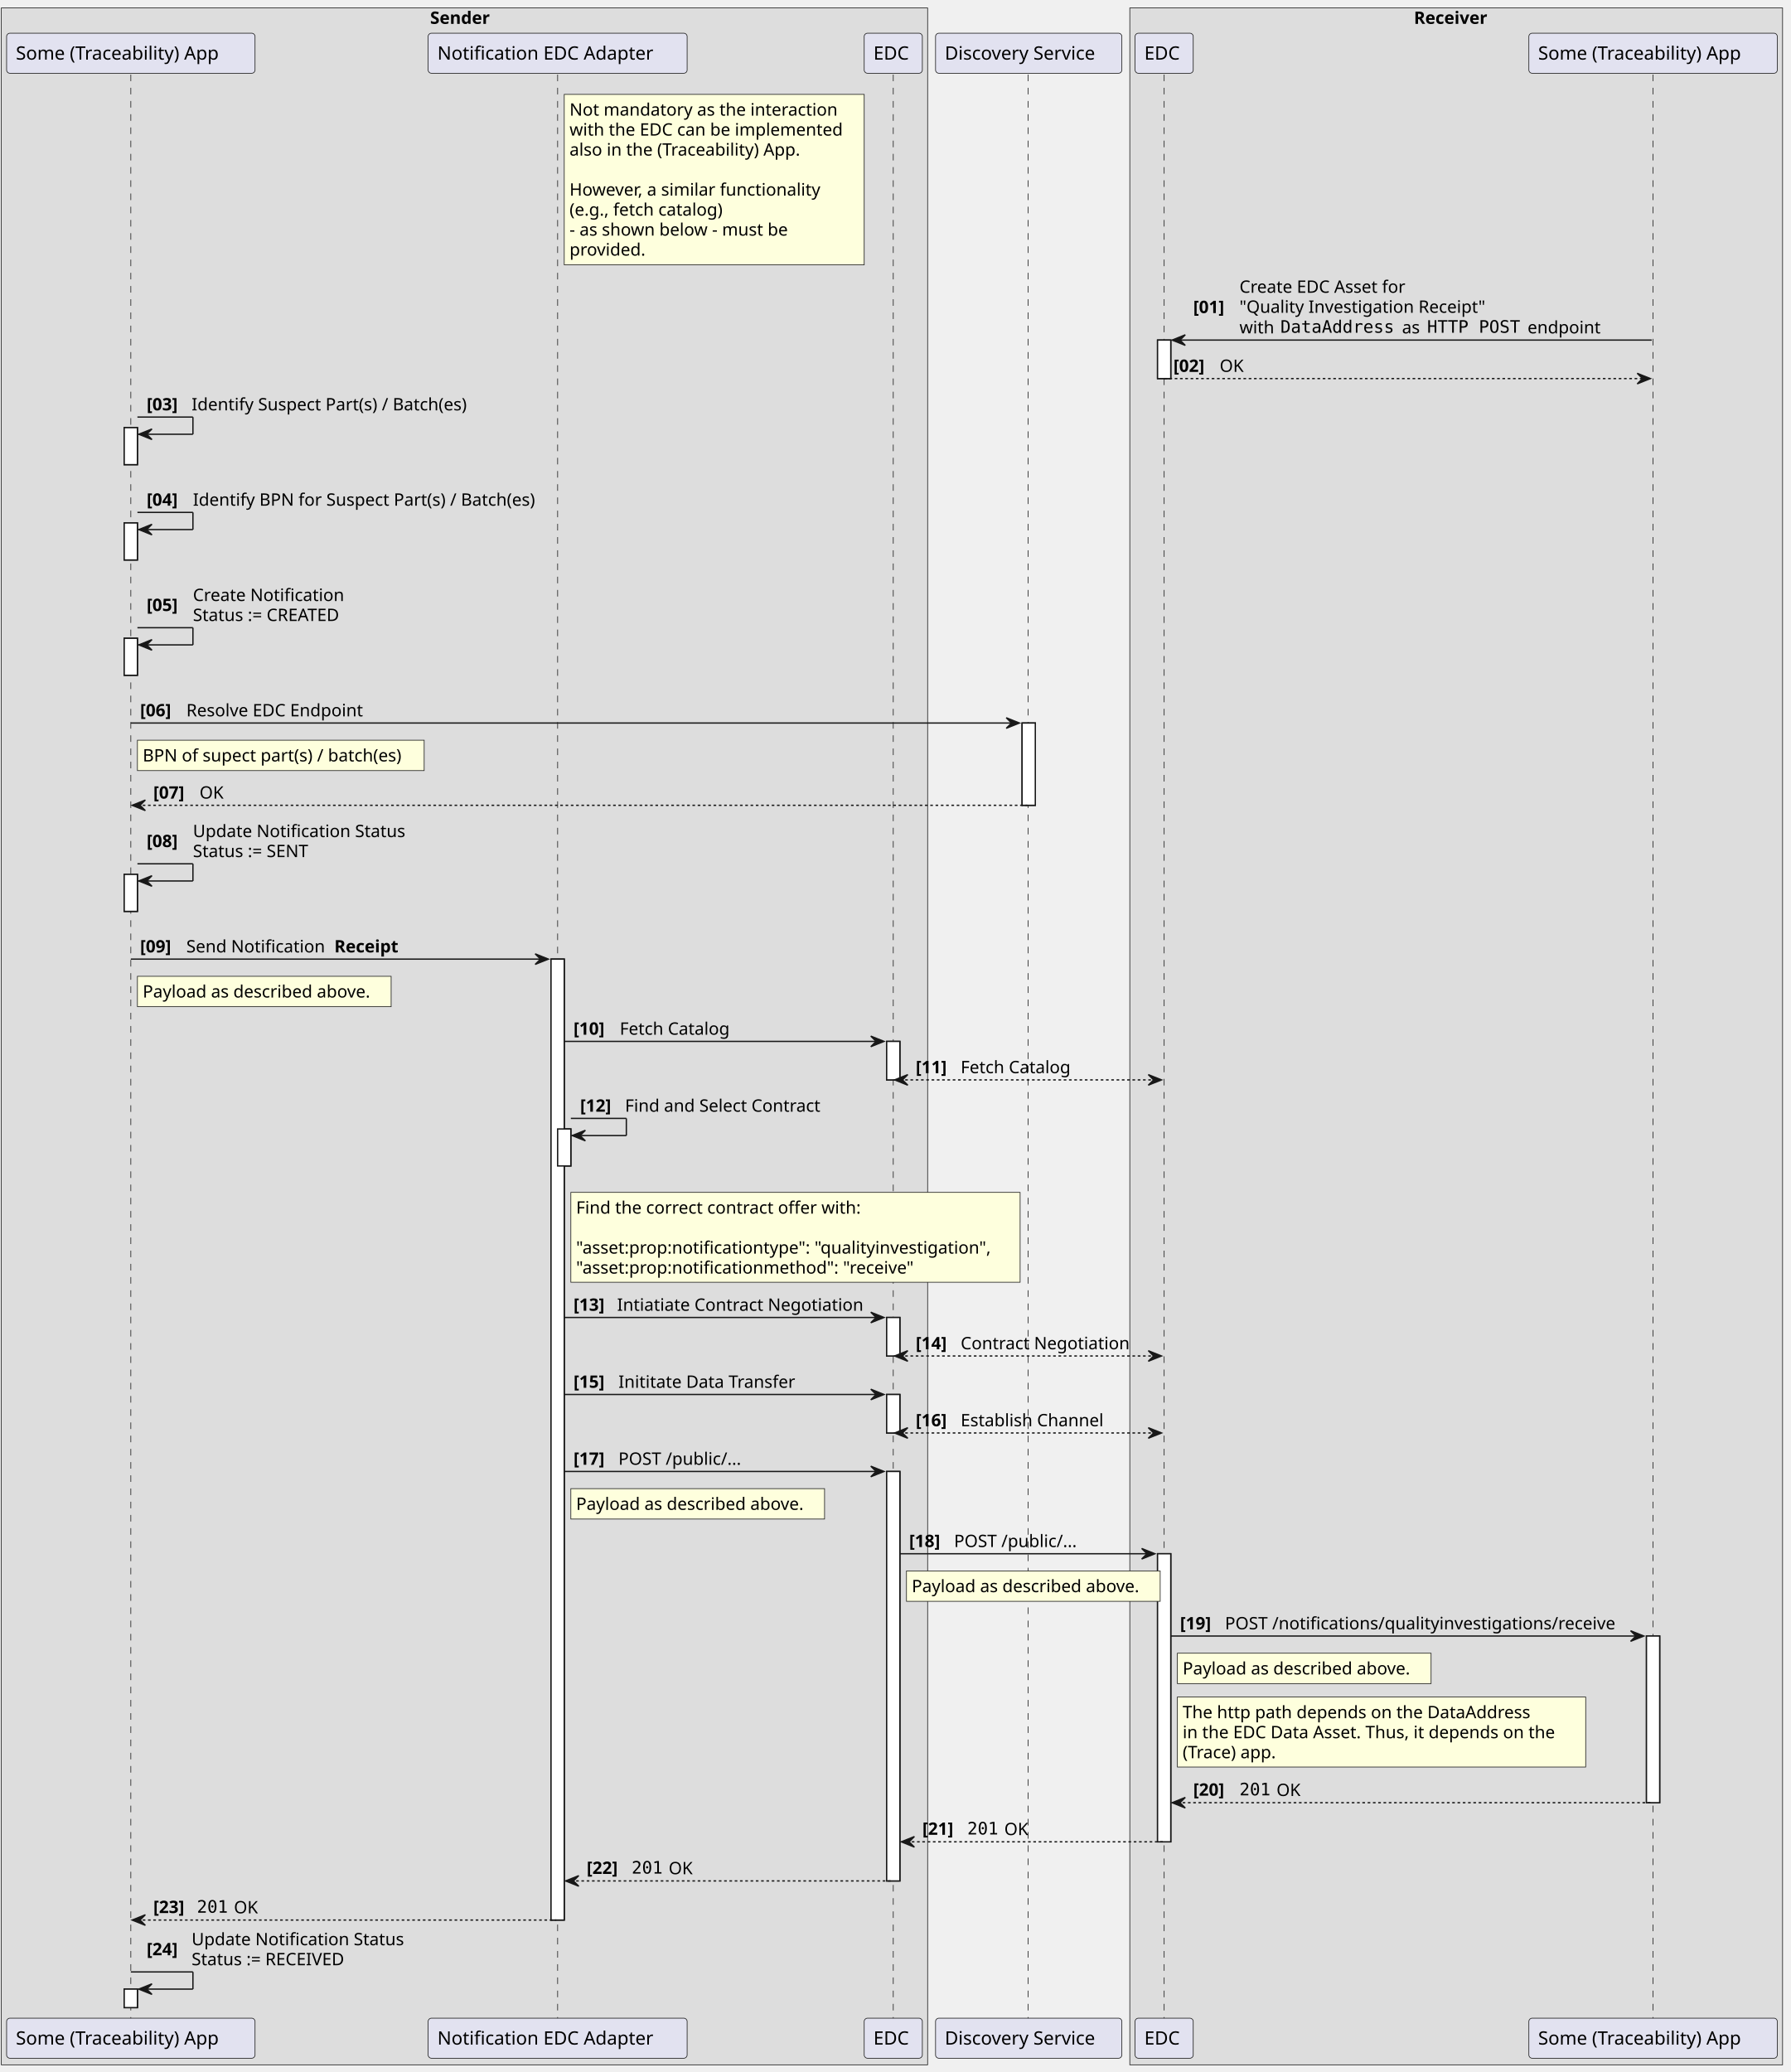
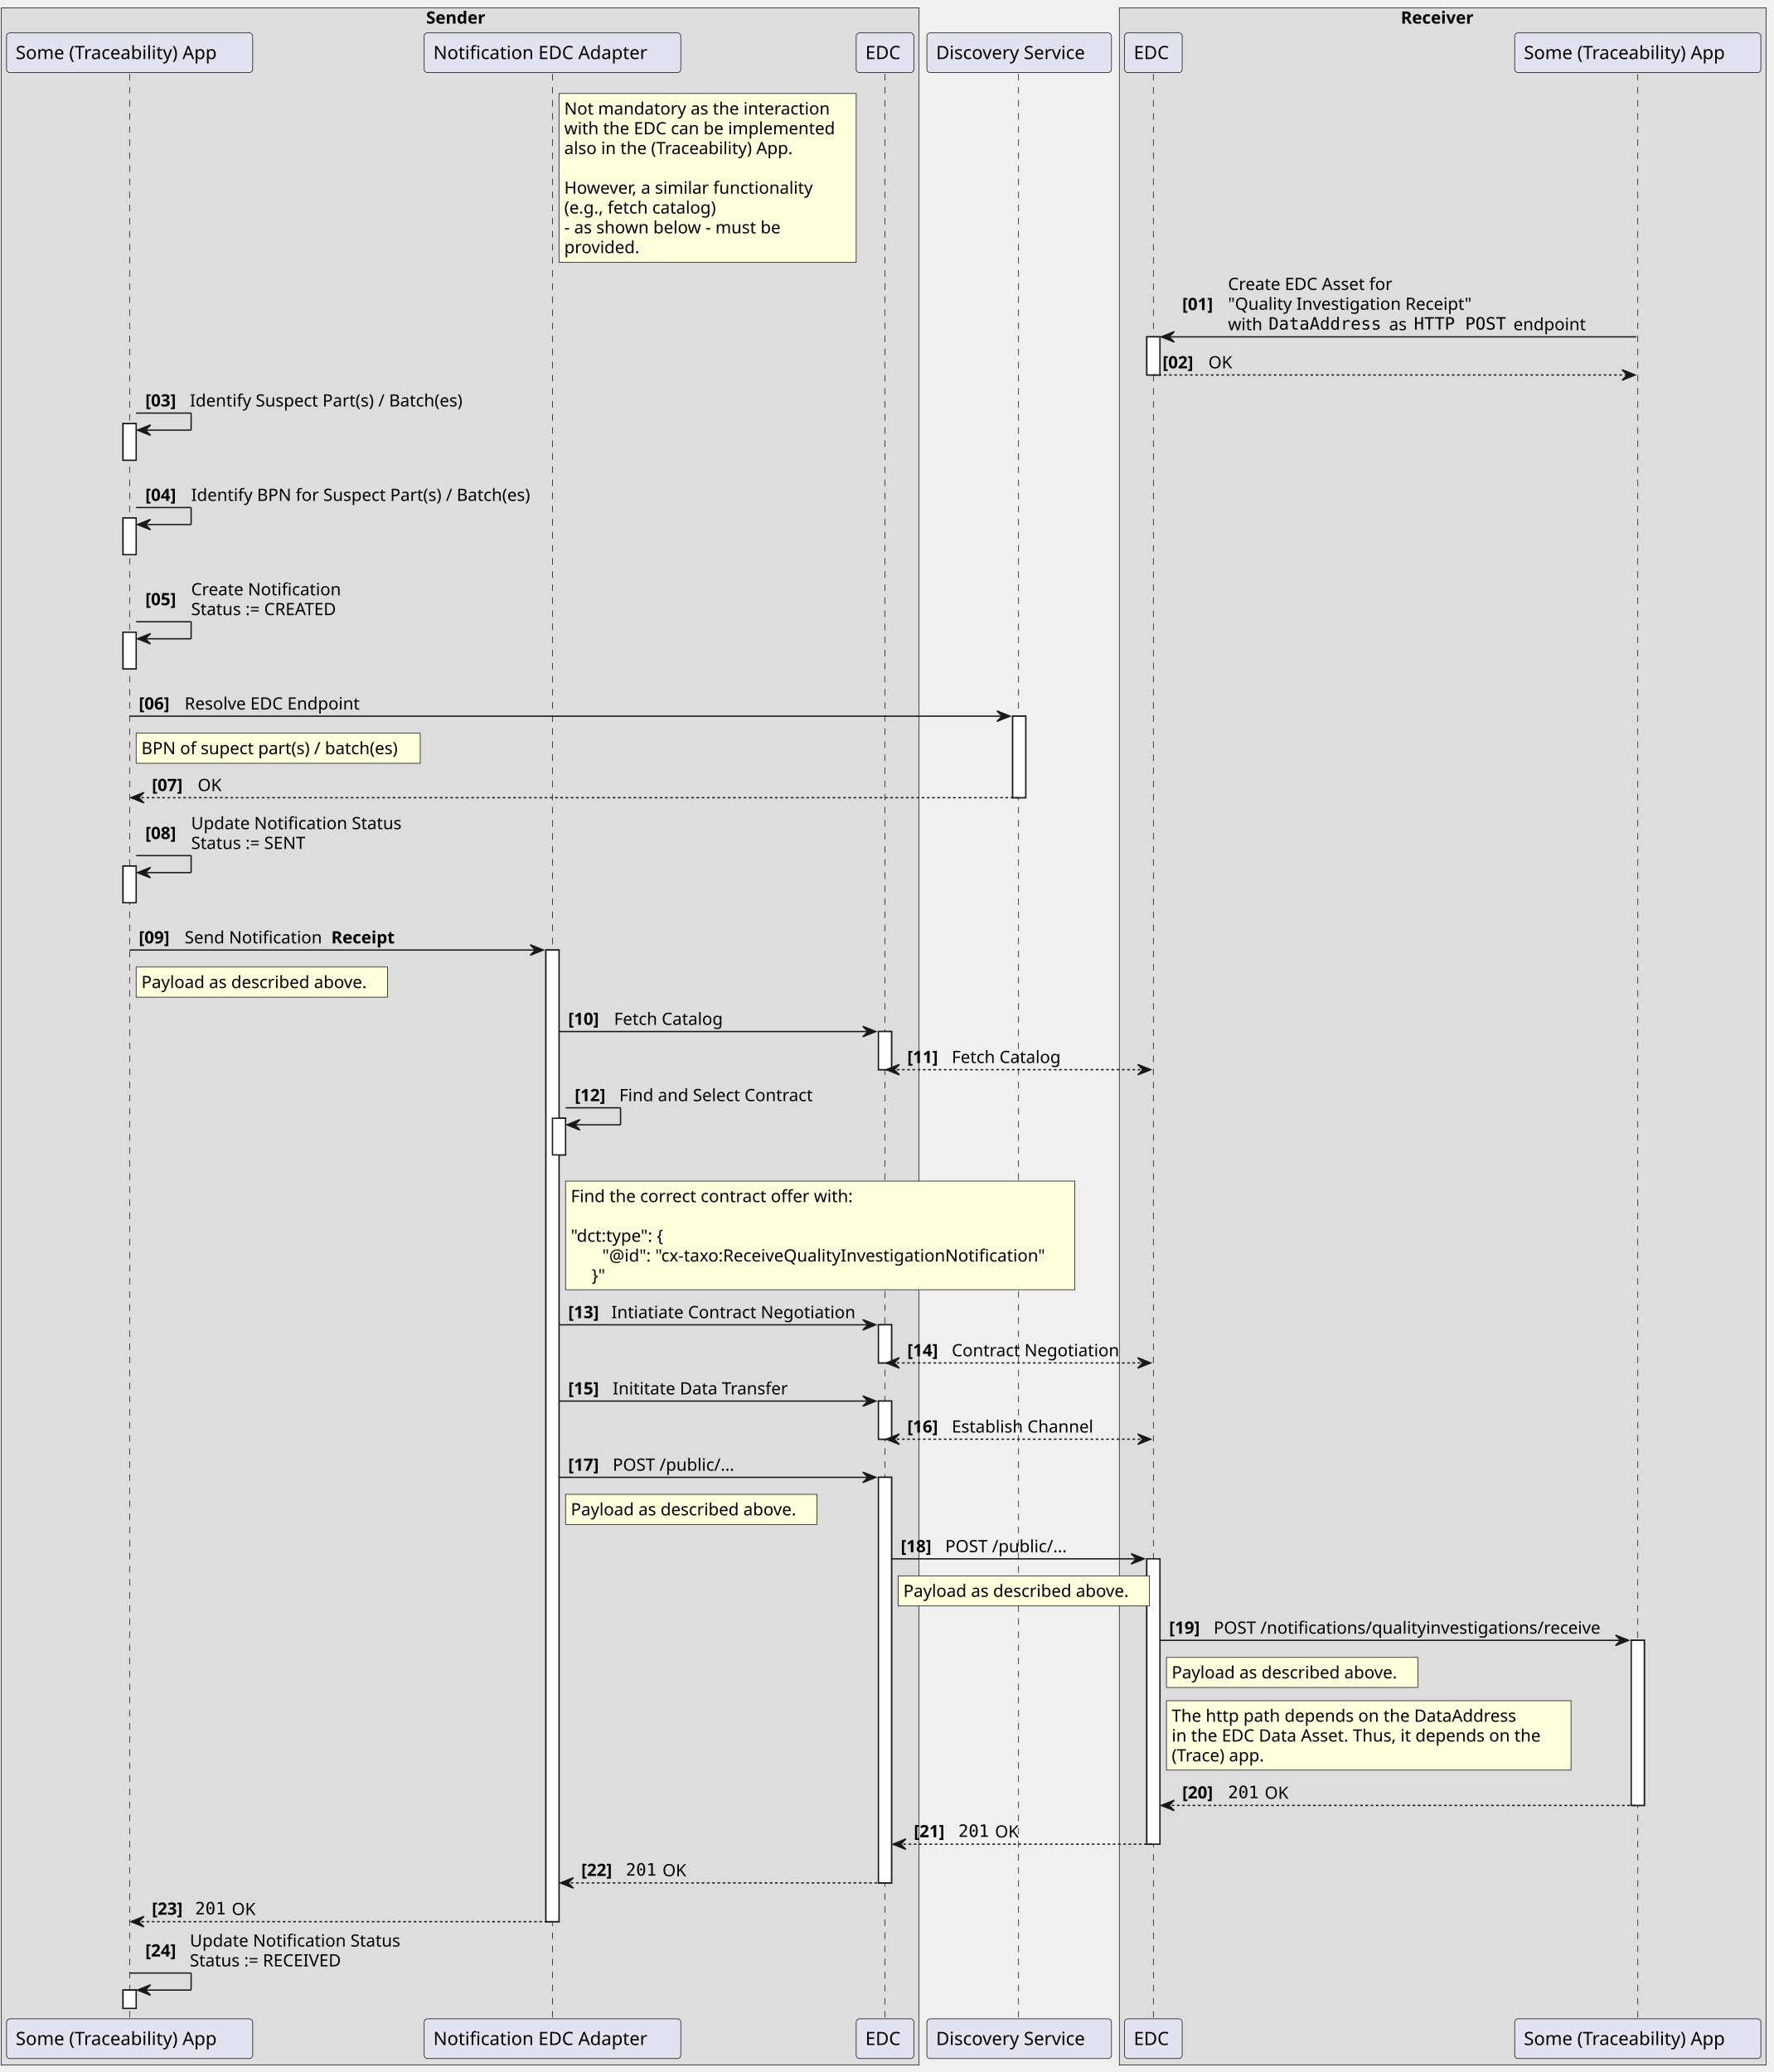
- <svg xmlns="http://www.w3.org/2000/svg" contentStyleType="text/css" height="1568px" preserveAspectRatio="none" style="width:1355px;height:1568px;background:#FFFFFF;" version="1.1" viewBox="0 0 1355 1568" width="1355px" zoomAndPan="magnify">
+ <svg xmlns="http://www.w3.org/2000/svg" contentStyleType="text/css" height="1583px" preserveAspectRatio="none" style="width:1355px;height:1583px;background:#FFFFFF;" version="1.1" viewBox="0 0 1355 1583" width="1355px" zoomAndPan="magnify">
  <defs />
  <g>
-     <rect fill="#DDDDDD" height="1556.57" style="stroke:#181818;stroke-width:0.5;" width="701" x="1" y="6" />
+     <rect fill="#DDDDDD" height="1571.703" style="stroke:#181818;stroke-width:0.5;" width="701" x="1" y="6" />
    <text fill="#000000" font-family="sans-serif" font-size="13" font-weight="bold" lengthAdjust="spacing" textLength="52" x="325.5" y="18.067">Sender</text>
-     <rect fill="#DDDDDD" height="1556.57" style="stroke:#181818;stroke-width:0.5;" width="494" x="855" y="6" />
+     <rect fill="#DDDDDD" height="1571.703" style="stroke:#181818;stroke-width:0.5;" width="494" x="855" y="6" />
    <text fill="#000000" font-family="sans-serif" font-size="13" font-weight="bold" lengthAdjust="spacing" textLength="64" x="1070" y="18.067">Receiver</text>
    <rect fill="#FFFFFF" height="28" style="stroke:#181818;stroke-width:1.0;" width="10" x="94" y="323.623" />
    <rect fill="#FFFFFF" height="28" style="stroke:#181818;stroke-width:1.0;" width="10" x="94" y="395.756" />
    <rect fill="#FFFFFF" height="28" style="stroke:#181818;stroke-width:1.0;" width="10" x="94" y="483.022" />
    <rect fill="#FFFFFF" height="28" style="stroke:#181818;stroke-width:1.0;" width="10" x="94" y="661.686" />
-     <rect fill="#FFFFFF" height="14" style="stroke:#181818;stroke-width:1.0;" width="10" x="94" y="1505.274" />
-     <rect fill="#FFFFFF" height="727.189" style="stroke:#181818;stroke-width:1.0;" width="10" x="417" y="725.819" />
+     <rect fill="#FFFFFF" height="14" style="stroke:#181818;stroke-width:1.0;" width="10" x="94" y="1520.406" />
+     <rect fill="#FFFFFF" height="742.322" style="stroke:#181818;stroke-width:1.0;" width="10" x="417" y="725.819" />
    <rect fill="#FFFFFF" height="28" style="stroke:#181818;stroke-width:1.0;" width="10" x="422" y="854.35" />
    <rect fill="#FFFFFF" height="29.133" style="stroke:#181818;stroke-width:1.0;" width="10" x="671" y="788.084" />
-     <rect fill="#FFFFFF" height="29.133" style="stroke:#181818;stroke-width:1.0;" width="10" x="671" y="997.014" />
-     <rect fill="#FFFFFF" height="29.133" style="stroke:#181818;stroke-width:1.0;" width="10" x="671" y="1055.28" />
-     <rect fill="#FFFFFF" height="309.863" style="stroke:#181818;stroke-width:1.0;" width="10" x="671" y="1113.545" />
+     <rect fill="#FFFFFF" height="29.133" style="stroke:#181818;stroke-width:1.0;" width="10" x="671" y="1012.147" />
+     <rect fill="#FFFFFF" height="29.133" style="stroke:#181818;stroke-width:1.0;" width="10" x="671" y="1070.412" />
+     <rect fill="#FFFFFF" height="309.863" style="stroke:#181818;stroke-width:1.0;" width="10" x="671" y="1128.678" />
    <rect fill="#FFFFFF" height="62.266" style="stroke:#181818;stroke-width:1.0;" width="10" x="773.5" y="547.155" />
    <rect fill="#FFFFFF" height="29.133" style="stroke:#181818;stroke-width:1.0;" width="10" x="876" y="257.358" />
-     <rect fill="#FFFFFF" height="217.997" style="stroke:#181818;stroke-width:1.0;" width="10" x="876" y="1175.811" />
-     <rect fill="#FFFFFF" height="126.131" style="stroke:#181818;stroke-width:1.0;" width="10" x="1246" y="1238.077" />
-     <line style="stroke:#181818;stroke-width:0.5;stroke-dasharray:5.0,5.0;" x1="99" x2="99" y1="56.43" y2="1528.274" />
-     <line style="stroke:#181818;stroke-width:0.5;stroke-dasharray:5.0,5.0;" x1="422" x2="422" y1="56.43" y2="1528.274" />
-     <line style="stroke:#181818;stroke-width:0.5;stroke-dasharray:5.0,5.0;" x1="676" x2="676" y1="56.43" y2="1528.274" />
-     <line style="stroke:#181818;stroke-width:0.5;stroke-dasharray:5.0,5.0;" x1="778" x2="778" y1="56.43" y2="1528.274" />
-     <line style="stroke:#181818;stroke-width:0.5;stroke-dasharray:5.0,5.0;" x1="881" x2="881" y1="56.43" y2="1528.274" />
-     <line style="stroke:#181818;stroke-width:0.5;stroke-dasharray:5.0,5.0;" x1="1251" x2="1251" y1="56.43" y2="1528.274" />
+     <rect fill="#FFFFFF" height="217.997" style="stroke:#181818;stroke-width:1.0;" width="10" x="876" y="1190.944" />
+     <rect fill="#FFFFFF" height="126.131" style="stroke:#181818;stroke-width:1.0;" width="10" x="1246" y="1253.209" />
+     <line style="stroke:#181818;stroke-width:0.5;stroke-dasharray:5.0,5.0;" x1="99" x2="99" y1="56.43" y2="1543.406" />
+     <line style="stroke:#181818;stroke-width:0.5;stroke-dasharray:5.0,5.0;" x1="422" x2="422" y1="56.43" y2="1543.406" />
+     <line style="stroke:#181818;stroke-width:0.5;stroke-dasharray:5.0,5.0;" x1="676" x2="676" y1="56.43" y2="1543.406" />
+     <line style="stroke:#181818;stroke-width:0.5;stroke-dasharray:5.0,5.0;" x1="778" x2="778" y1="56.43" y2="1543.406" />
+     <line style="stroke:#181818;stroke-width:0.5;stroke-dasharray:5.0,5.0;" x1="881" x2="881" y1="56.43" y2="1543.406" />
+     <line style="stroke:#181818;stroke-width:0.5;stroke-dasharray:5.0,5.0;" x1="1251" x2="1251" y1="56.43" y2="1543.406" />
    <rect fill="#E2E2F0" height="30.297" rx="2.5" ry="2.5" style="stroke:#181818;stroke-width:0.5;" width="188" x="5" y="25.133" />
    <text fill="#000000" font-family="sans-serif" font-size="14" lengthAdjust="spacing" textLength="174" x="12" y="45.128">Some (Traceability) App</text>
-     <rect fill="#E2E2F0" height="30.297" rx="2.5" ry="2.5" style="stroke:#181818;stroke-width:0.5;" width="188" x="5" y="1527.274" />
-     <text fill="#000000" font-family="sans-serif" font-size="14" lengthAdjust="spacing" textLength="174" x="12" y="1547.269">Some (Traceability) App</text>
+     <rect fill="#E2E2F0" height="30.297" rx="2.5" ry="2.5" style="stroke:#181818;stroke-width:0.5;" width="188" x="5" y="1542.406" />
+     <text fill="#000000" font-family="sans-serif" font-size="14" lengthAdjust="spacing" textLength="174" x="12" y="1562.401">Some (Traceability) App</text>
    <rect fill="#E2E2F0" height="30.297" rx="2.5" ry="2.5" style="stroke:#181818;stroke-width:0.5;" width="196" x="324" y="25.133" />
    <text fill="#000000" font-family="sans-serif" font-size="14" lengthAdjust="spacing" textLength="182" x="331" y="45.128">Notification EDC Adapter</text>
-     <rect fill="#E2E2F0" height="30.297" rx="2.5" ry="2.5" style="stroke:#181818;stroke-width:0.5;" width="196" x="324" y="1527.274" />
-     <text fill="#000000" font-family="sans-serif" font-size="14" lengthAdjust="spacing" textLength="182" x="331" y="1547.269">Notification EDC Adapter</text>
+     <rect fill="#E2E2F0" height="30.297" rx="2.5" ry="2.5" style="stroke:#181818;stroke-width:0.5;" width="196" x="324" y="1542.406" />
+     <text fill="#000000" font-family="sans-serif" font-size="14" lengthAdjust="spacing" textLength="182" x="331" y="1562.401">Notification EDC Adapter</text>
    <rect fill="#E2E2F0" height="30.297" rx="2.5" ry="2.5" style="stroke:#181818;stroke-width:0.5;" width="44" x="654" y="25.133" />
    <text fill="#000000" font-family="sans-serif" font-size="14" lengthAdjust="spacing" textLength="30" x="661" y="45.128">EDC</text>
-     <rect fill="#E2E2F0" height="30.297" rx="2.5" ry="2.5" style="stroke:#181818;stroke-width:0.5;" width="44" x="654" y="1527.274" />
-     <text fill="#000000" font-family="sans-serif" font-size="14" lengthAdjust="spacing" textLength="30" x="661" y="1547.269">EDC</text>
+     <rect fill="#E2E2F0" height="30.297" rx="2.5" ry="2.5" style="stroke:#181818;stroke-width:0.5;" width="44" x="654" y="1542.406" />
+     <text fill="#000000" font-family="sans-serif" font-size="14" lengthAdjust="spacing" textLength="30" x="661" y="1562.401">EDC</text>
    <rect fill="#E2E2F0" height="30.297" rx="2.5" ry="2.5" style="stroke:#181818;stroke-width:0.5;" width="141" x="708" y="25.133" />
    <text fill="#000000" font-family="sans-serif" font-size="14" lengthAdjust="spacing" textLength="127" x="715" y="45.128">Discovery Service</text>
-     <rect fill="#E2E2F0" height="30.297" rx="2.5" ry="2.5" style="stroke:#181818;stroke-width:0.5;" width="141" x="708" y="1527.274" />
-     <text fill="#000000" font-family="sans-serif" font-size="14" lengthAdjust="spacing" textLength="127" x="715" y="1547.269">Discovery Service</text>
+     <rect fill="#E2E2F0" height="30.297" rx="2.5" ry="2.5" style="stroke:#181818;stroke-width:0.5;" width="141" x="708" y="1542.406" />
+     <text fill="#000000" font-family="sans-serif" font-size="14" lengthAdjust="spacing" textLength="127" x="715" y="1562.401">Discovery Service</text>
    <rect fill="#E2E2F0" height="30.297" rx="2.5" ry="2.5" style="stroke:#181818;stroke-width:0.5;" width="44" x="859" y="25.133" />
    <text fill="#000000" font-family="sans-serif" font-size="14" lengthAdjust="spacing" textLength="30" x="866" y="45.128">EDC</text>
-     <rect fill="#E2E2F0" height="30.297" rx="2.5" ry="2.5" style="stroke:#181818;stroke-width:0.5;" width="44" x="859" y="1527.274" />
-     <text fill="#000000" font-family="sans-serif" font-size="14" lengthAdjust="spacing" textLength="30" x="866" y="1547.269">EDC</text>
+     <rect fill="#E2E2F0" height="30.297" rx="2.5" ry="2.5" style="stroke:#181818;stroke-width:0.5;" width="44" x="859" y="1542.406" />
+     <text fill="#000000" font-family="sans-serif" font-size="14" lengthAdjust="spacing" textLength="30" x="866" y="1562.401">EDC</text>
    <rect fill="#E2E2F0" height="30.297" rx="2.5" ry="2.5" style="stroke:#181818;stroke-width:0.5;" width="188" x="1157" y="25.133" />
    <text fill="#000000" font-family="sans-serif" font-size="14" lengthAdjust="spacing" textLength="174" x="1164" y="45.128">Some (Traceability) App</text>
-     <rect fill="#E2E2F0" height="30.297" rx="2.5" ry="2.5" style="stroke:#181818;stroke-width:0.5;" width="188" x="1157" y="1527.274" />
-     <text fill="#000000" font-family="sans-serif" font-size="14" lengthAdjust="spacing" textLength="174" x="1164" y="1547.269">Some (Traceability) App</text>
+     <rect fill="#E2E2F0" height="30.297" rx="2.5" ry="2.5" style="stroke:#181818;stroke-width:0.5;" width="188" x="1157" y="1542.406" />
+     <text fill="#000000" font-family="sans-serif" font-size="14" lengthAdjust="spacing" textLength="174" x="1164" y="1562.401">Some (Traceability) App</text>
    <rect fill="#FFFFFF" height="28" style="stroke:#181818;stroke-width:1.0;" width="10" x="94" y="323.623" />
    <rect fill="#FFFFFF" height="28" style="stroke:#181818;stroke-width:1.0;" width="10" x="94" y="395.756" />
    <rect fill="#FFFFFF" height="28" style="stroke:#181818;stroke-width:1.0;" width="10" x="94" y="483.022" />
    <rect fill="#FFFFFF" height="28" style="stroke:#181818;stroke-width:1.0;" width="10" x="94" y="661.686" />
-     <rect fill="#FFFFFF" height="14" style="stroke:#181818;stroke-width:1.0;" width="10" x="94" y="1505.274" />
-     <rect fill="#FFFFFF" height="727.189" style="stroke:#181818;stroke-width:1.0;" width="10" x="417" y="725.819" />
+     <rect fill="#FFFFFF" height="14" style="stroke:#181818;stroke-width:1.0;" width="10" x="94" y="1520.406" />
+     <rect fill="#FFFFFF" height="742.322" style="stroke:#181818;stroke-width:1.0;" width="10" x="417" y="725.819" />
    <rect fill="#FFFFFF" height="28" style="stroke:#181818;stroke-width:1.0;" width="10" x="422" y="854.35" />
    <rect fill="#FFFFFF" height="29.133" style="stroke:#181818;stroke-width:1.0;" width="10" x="671" y="788.084" />
-     <rect fill="#FFFFFF" height="29.133" style="stroke:#181818;stroke-width:1.0;" width="10" x="671" y="997.014" />
-     <rect fill="#FFFFFF" height="29.133" style="stroke:#181818;stroke-width:1.0;" width="10" x="671" y="1055.28" />
-     <rect fill="#FFFFFF" height="309.863" style="stroke:#181818;stroke-width:1.0;" width="10" x="671" y="1113.545" />
+     <rect fill="#FFFFFF" height="29.133" style="stroke:#181818;stroke-width:1.0;" width="10" x="671" y="1012.147" />
+     <rect fill="#FFFFFF" height="29.133" style="stroke:#181818;stroke-width:1.0;" width="10" x="671" y="1070.412" />
+     <rect fill="#FFFFFF" height="309.863" style="stroke:#181818;stroke-width:1.0;" width="10" x="671" y="1128.678" />
    <rect fill="#FFFFFF" height="62.266" style="stroke:#181818;stroke-width:1.0;" width="10" x="773.5" y="547.155" />
    <rect fill="#FFFFFF" height="29.133" style="stroke:#181818;stroke-width:1.0;" width="10" x="876" y="257.358" />
-     <rect fill="#FFFFFF" height="217.997" style="stroke:#181818;stroke-width:1.0;" width="10" x="876" y="1175.811" />
-     <rect fill="#FFFFFF" height="126.131" style="stroke:#181818;stroke-width:1.0;" width="10" x="1246" y="1238.077" />
+     <rect fill="#FFFFFF" height="217.997" style="stroke:#181818;stroke-width:1.0;" width="10" x="876" y="1190.944" />
+     <rect fill="#FFFFFF" height="126.131" style="stroke:#181818;stroke-width:1.0;" width="10" x="1246" y="1253.209" />
    <rect fill="#FEFFDD" height="129" style="stroke:#181818;stroke-width:0.5;" width="227" x="427" y="71.43" />
    <text fill="#000000" font-family="sans-serif" font-size="13" lengthAdjust="spacing" textLength="213" x="431" y="87.497">Not mandatory as the interaction</text>
    <text fill="#000000" font-family="sans-serif" font-size="13" lengthAdjust="spacing" textLength="219" x="431" y="102.629">with the EDC can be implemented</text>
    <text fill="#000000" font-family="sans-serif" font-size="13" lengthAdjust="spacing" textLength="187" x="431" y="117.762">also in the (Traceability) App.</text>
    <text fill="#000000" font-family="sans-serif" font-size="13" lengthAdjust="spacing" textLength="4" x="431" y="132.895"> </text>
    <text fill="#000000" font-family="sans-serif" font-size="13" lengthAdjust="spacing" textLength="202" x="431" y="148.028">However, a similar functionality</text>
    <text fill="#000000" font-family="sans-serif" font-size="13" lengthAdjust="spacing" textLength="126" x="431" y="163.161">(e.g., fetch catalog)</text>
    <text fill="#000000" font-family="sans-serif" font-size="13" lengthAdjust="spacing" textLength="178" x="431" y="178.293">- as shown below - must be</text>
    <text fill="#000000" font-family="sans-serif" font-size="13" lengthAdjust="spacing" textLength="60" x="431" y="193.426">provided.</text>
    <polygon fill="#181818" points="897,253.358,887,257.358,897,261.358,893,257.358" style="stroke:#181818;stroke-width:1.0;" />
    <line style="stroke:#181818;stroke-width:1.0;" x1="891" x2="1250" y1="257.358" y2="257.358" />
    <text fill="#000000" font-family="sans-serif" font-size="13" font-weight="bold" lengthAdjust="spacing" textLength="31" x="903" y="236.925">[01]</text>
    <text fill="#000000" font-family="sans-serif" font-size="13" lengthAdjust="spacing" textLength="136" x="938" y="221.559">Create EDC Asset for</text>
    <text fill="#000000" font-family="sans-serif" font-size="13" lengthAdjust="spacing" textLength="193" x="938" y="236.692">"Quality Investigation Receipt"</text>
    <text fill="#000000" font-family="sans-serif" font-size="13" lengthAdjust="spacing" textLength="27" x="938" y="252.292">with</text>
    <text fill="#000000" font-family="monospace" font-size="13" lengthAdjust="spacing" textLength="88" x="969" y="251.796">DataAddress</text>
    <text fill="#000000" font-family="sans-serif" font-size="13" lengthAdjust="spacing" textLength="15" x="1061" y="252.292">as</text>
    <text fill="#000000" font-family="monospace" font-size="13" lengthAdjust="spacing" textLength="72" x="1080" y="251.796">HTTP POST</text>
    <text fill="#000000" font-family="sans-serif" font-size="13" lengthAdjust="spacing" textLength="56" x="1156" y="252.292">endpoint</text>
    <polygon fill="#181818" points="1239,282.491,1249,286.491,1239,290.491,1243,286.491" style="stroke:#181818;stroke-width:1.0;" />
    <line style="stroke:#181818;stroke-width:1.0;stroke-dasharray:2.0,2.0;" x1="881" x2="1245" y1="286.491" y2="286.491" />
    <text fill="#000000" font-family="sans-serif" font-size="13" font-weight="bold" lengthAdjust="spacing" textLength="31" x="888" y="281.425">[02]</text>
    <text fill="#000000" font-family="sans-serif" font-size="13" lengthAdjust="spacing" textLength="18" x="923" y="281.425">OK</text>
    <line style="stroke:#181818;stroke-width:1.0;" x1="104" x2="146" y1="315.623" y2="315.623" />
    <line style="stroke:#181818;stroke-width:1.0;" x1="146" x2="146" y1="315.623" y2="328.623" />
    <line style="stroke:#181818;stroke-width:1.0;" x1="105" x2="146" y1="328.623" y2="328.623" />
    <polygon fill="#181818" points="115,324.623,105,328.623,115,332.623,111,328.623" style="stroke:#181818;stroke-width:1.0;" />
    <text fill="#000000" font-family="sans-serif" font-size="13" font-weight="bold" lengthAdjust="spacing" textLength="30" x="111" y="310.558">[03]</text>
    <text fill="#000000" font-family="sans-serif" font-size="13" lengthAdjust="spacing" textLength="223" x="145" y="310.558">Identify Suspect Part(s) / Batch(es)</text>
    <line style="stroke:#181818;stroke-width:1.0;" x1="104" x2="146" y1="387.756" y2="387.756" />
    <line style="stroke:#181818;stroke-width:1.0;" x1="146" x2="146" y1="387.756" y2="400.756" />
    <line style="stroke:#181818;stroke-width:1.0;" x1="105" x2="146" y1="400.756" y2="400.756" />
    <polygon fill="#181818" points="115,396.756,105,400.756,115,404.756,111,400.756" style="stroke:#181818;stroke-width:1.0;" />
    <text fill="#000000" font-family="sans-serif" font-size="13" font-weight="bold" lengthAdjust="spacing" textLength="31" x="111" y="382.69">[04]</text>
    <text fill="#000000" font-family="sans-serif" font-size="13" lengthAdjust="spacing" textLength="274" x="146" y="382.69">Identify BPN for Suspect Part(s) / Batch(es)</text>
    <line style="stroke:#181818;stroke-width:1.0;" x1="104" x2="146" y1="475.022" y2="475.022" />
    <line style="stroke:#181818;stroke-width:1.0;" x1="146" x2="146" y1="475.022" y2="488.022" />
    <line style="stroke:#181818;stroke-width:1.0;" x1="105" x2="146" y1="488.022" y2="488.022" />
    <polygon fill="#181818" points="115,484.022,105,488.022,115,492.022,111,488.022" style="stroke:#181818;stroke-width:1.0;" />
    <text fill="#000000" font-family="sans-serif" font-size="13" font-weight="bold" lengthAdjust="spacing" textLength="31" x="111" y="462.39">[05]</text>
    <text fill="#000000" font-family="sans-serif" font-size="13" lengthAdjust="spacing" textLength="119" x="146" y="454.823">Create Notification</text>
    <text fill="#000000" font-family="sans-serif" font-size="13" lengthAdjust="spacing" textLength="125" x="146" y="469.956">Status := CREATED</text>
    <polygon fill="#181818" points="761.5,543.155,771.5,547.155,761.5,551.155,765.5,547.155" style="stroke:#181818;stroke-width:1.0;" />
    <line style="stroke:#181818;stroke-width:1.0;" x1="99" x2="767.5" y1="547.155" y2="547.155" />
    <text fill="#000000" font-family="sans-serif" font-size="13" font-weight="bold" lengthAdjust="spacing" textLength="31" x="106" y="542.089">[06]</text>
    <text fill="#000000" font-family="sans-serif" font-size="13" lengthAdjust="spacing" textLength="142" x="141" y="542.089">Resolve EDC Endpoint</text>
    <rect fill="#FEFFDD" height="23" style="stroke:#181818;stroke-width:0.5;" width="217" x="104" y="560.155" />
    <text fill="#000000" font-family="sans-serif" font-size="13" lengthAdjust="spacing" textLength="209" x="108" y="576.222">BPN of supect part(s) / batch(es)</text>
    <polygon fill="#181818" points="110,605.42,100,609.42,110,613.42,106,609.42" style="stroke:#181818;stroke-width:1.0;" />
    <line style="stroke:#181818;stroke-width:1.0;stroke-dasharray:2.0,2.0;" x1="104" x2="777.5" y1="609.42" y2="609.42" />
    <text fill="#000000" font-family="sans-serif" font-size="13" font-weight="bold" lengthAdjust="spacing" textLength="31" x="116" y="604.354">[07]</text>
    <text fill="#000000" font-family="sans-serif" font-size="13" lengthAdjust="spacing" textLength="18" x="151" y="604.354">OK</text>
    <line style="stroke:#181818;stroke-width:1.0;" x1="104" x2="146" y1="653.686" y2="653.686" />
    <line style="stroke:#181818;stroke-width:1.0;" x1="146" x2="146" y1="653.686" y2="666.686" />
    <line style="stroke:#181818;stroke-width:1.0;" x1="105" x2="146" y1="666.686" y2="666.686" />
    <polygon fill="#181818" points="115,662.686,105,666.686,115,670.686,111,666.686" style="stroke:#181818;stroke-width:1.0;" />
    <text fill="#000000" font-family="sans-serif" font-size="13" font-weight="bold" lengthAdjust="spacing" textLength="31" x="111" y="641.054">[08]</text>
    <text fill="#000000" font-family="sans-serif" font-size="13" lengthAdjust="spacing" textLength="167" x="146" y="633.487">Update Notification Status</text>
    <text fill="#000000" font-family="sans-serif" font-size="13" lengthAdjust="spacing" textLength="97" x="146" y="648.62">Status := SENT</text>
    <polygon fill="#181818" points="405,721.819,415,725.819,405,729.819,409,725.819" style="stroke:#181818;stroke-width:1.0;" />
    <line style="stroke:#181818;stroke-width:1.0;" x1="99" x2="411" y1="725.819" y2="725.819" />
    <text fill="#000000" font-family="sans-serif" font-size="13" font-weight="bold" lengthAdjust="spacing" textLength="31" x="106" y="720.753">[09]</text>
    <text fill="#000000" font-family="sans-serif" font-size="13" lengthAdjust="spacing" textLength="108" x="141" y="720.753">Send Notification</text>
    <text fill="#000000" font-family="sans-serif" font-size="13" font-weight="bold" lengthAdjust="spacing" textLength="57" x="253" y="720.753">Receipt</text>
    <rect fill="#FEFFDD" height="23" style="stroke:#181818;stroke-width:0.5;" width="192" x="104" y="738.819" />
    <text fill="#000000" font-family="sans-serif" font-size="13" lengthAdjust="spacing" textLength="184" x="108" y="754.886">Payload as described above.</text>
    <polygon fill="#181818" points="659,784.084,669,788.084,659,792.084,663,788.084" style="stroke:#181818;stroke-width:1.0;" />
    <line style="stroke:#181818;stroke-width:1.0;" x1="427" x2="665" y1="788.084" y2="788.084" />
    <text fill="#000000" font-family="sans-serif" font-size="13" font-weight="bold" lengthAdjust="spacing" textLength="31" x="434" y="783.019">[10]</text>
    <text fill="#000000" font-family="sans-serif" font-size="13" lengthAdjust="spacing" textLength="88" x="469" y="783.019">Fetch Catalog</text>
    <polygon fill="#181818" points="687,813.217,677,817.217,687,821.217,683,817.217" style="stroke:#181818;stroke-width:1.0;" />
    <polygon fill="#181818" points="869,813.217,879,817.217,869,821.217,873,817.217" style="stroke:#181818;stroke-width:1.0;" />
    <line style="stroke:#181818;stroke-width:1.0;stroke-dasharray:2.0,2.0;" x1="681" x2="875" y1="817.217" y2="817.217" />
    <text fill="#000000" font-family="sans-serif" font-size="13" font-weight="bold" lengthAdjust="spacing" textLength="30" x="693" y="812.151">[11]</text>
    <text fill="#000000" font-family="sans-serif" font-size="13" lengthAdjust="spacing" textLength="88" x="727" y="812.151">Fetch Catalog</text>
    <line style="stroke:#181818;stroke-width:1.0;" x1="432" x2="474" y1="846.35" y2="846.35" />
    <line style="stroke:#181818;stroke-width:1.0;" x1="474" x2="474" y1="846.35" y2="859.35" />
    <line style="stroke:#181818;stroke-width:1.0;" x1="433" x2="474" y1="859.35" y2="859.35" />
    <polygon fill="#181818" points="443,855.35,433,859.35,443,863.35,439,859.35" style="stroke:#181818;stroke-width:1.0;" />
    <text fill="#000000" font-family="sans-serif" font-size="13" font-weight="bold" lengthAdjust="spacing" textLength="30" x="439" y="841.284">[12]</text>
    <text fill="#000000" font-family="sans-serif" font-size="13" lengthAdjust="spacing" textLength="156" x="473" y="841.284">Find and Select Contract</text>
-     <rect fill="#FEFFDD" height="68" style="stroke:#181818;stroke-width:0.5;" width="340" x="432" y="902.35" />
+     <rect fill="#FEFFDD" height="83" style="stroke:#181818;stroke-width:0.5;" width="389" x="432" y="902.35" />
    <text fill="#000000" font-family="sans-serif" font-size="13" lengthAdjust="spacing" textLength="228" x="436" y="918.417">Find the correct contract offer with:</text>
    <text fill="#000000" font-family="sans-serif" font-size="13" lengthAdjust="spacing" textLength="4" x="436" y="933.55"> </text>
-     <text fill="#000000" font-family="sans-serif" font-size="13" lengthAdjust="spacing" textLength="332" x="436" y="948.683">"asset:prop:notificationtype": "qualityinvestigation",</text>
-     <text fill="#000000" font-family="sans-serif" font-size="13" lengthAdjust="spacing" textLength="271" x="436" y="963.815">"asset:prop:notificationmethod": "receive"</text>
-     <polygon fill="#181818" points="659,993.014,669,997.014,659,1001.014,663,997.014" style="stroke:#181818;stroke-width:1.0;" />
-     <line style="stroke:#181818;stroke-width:1.0;" x1="427" x2="665" y1="997.014" y2="997.014" />
-     <text fill="#000000" font-family="sans-serif" font-size="13" font-weight="bold" lengthAdjust="spacing" textLength="29" x="434" y="991.948">[13]</text>
-     <text fill="#000000" font-family="sans-serif" font-size="13" lengthAdjust="spacing" textLength="192" x="467" y="991.948">Intiatiate Contract Negotiation</text>
-     <polygon fill="#181818" points="687,1022.147,677,1026.147,687,1030.147,683,1026.147" style="stroke:#181818;stroke-width:1.0;" />
-     <polygon fill="#181818" points="869,1022.147,879,1026.147,869,1030.147,873,1026.147" style="stroke:#181818;stroke-width:1.0;" />
-     <line style="stroke:#181818;stroke-width:1.0;stroke-dasharray:2.0,2.0;" x1="681" x2="875" y1="1026.147" y2="1026.147" />
-     <text fill="#000000" font-family="sans-serif" font-size="13" font-weight="bold" lengthAdjust="spacing" textLength="30" x="693" y="1021.081">[14]</text>
-     <text fill="#000000" font-family="sans-serif" font-size="13" lengthAdjust="spacing" textLength="132" x="727" y="1021.081">Contract Negotiation</text>
-     <polygon fill="#181818" points="659,1051.28,669,1055.28,659,1059.28,663,1055.28" style="stroke:#181818;stroke-width:1.0;" />
-     <line style="stroke:#181818;stroke-width:1.0;" x1="427" x2="665" y1="1055.28" y2="1055.28" />
-     <text fill="#000000" font-family="sans-serif" font-size="13" font-weight="bold" lengthAdjust="spacing" textLength="30" x="434" y="1050.214">[15]</text>
-     <text fill="#000000" font-family="sans-serif" font-size="13" lengthAdjust="spacing" textLength="141" x="468" y="1050.214">Inititate Data Transfer</text>
-     <polygon fill="#181818" points="687,1080.412,677,1084.412,687,1088.412,683,1084.412" style="stroke:#181818;stroke-width:1.0;" />
-     <polygon fill="#181818" points="869,1080.412,879,1084.412,869,1088.412,873,1084.412" style="stroke:#181818;stroke-width:1.0;" />
-     <line style="stroke:#181818;stroke-width:1.0;stroke-dasharray:2.0,2.0;" x1="681" x2="875" y1="1084.412" y2="1084.412" />
-     <text fill="#000000" font-family="sans-serif" font-size="13" font-weight="bold" lengthAdjust="spacing" textLength="30" x="693" y="1079.347">[16]</text>
-     <text fill="#000000" font-family="sans-serif" font-size="13" lengthAdjust="spacing" textLength="113" x="727" y="1079.347">Establish Channel</text>
-     <polygon fill="#181818" points="659,1109.545,669,1113.545,659,1117.545,663,1113.545" style="stroke:#181818;stroke-width:1.0;" />
-     <line style="stroke:#181818;stroke-width:1.0;" x1="427" x2="665" y1="1113.545" y2="1113.545" />
-     <text fill="#000000" font-family="sans-serif" font-size="13" font-weight="bold" lengthAdjust="spacing" textLength="30" x="434" y="1108.479">[17]</text>
-     <text fill="#000000" font-family="sans-serif" font-size="13" lengthAdjust="spacing" textLength="95" x="468" y="1108.479">POST /public/...</text>
-     <rect fill="#FEFFDD" height="23" style="stroke:#181818;stroke-width:0.5;" width="192" x="432" y="1126.545" />
-     <text fill="#000000" font-family="sans-serif" font-size="13" lengthAdjust="spacing" textLength="184" x="436" y="1142.612">Payload as described above.</text>
-     <polygon fill="#181818" points="864,1171.811,874,1175.811,864,1179.811,868,1175.811" style="stroke:#181818;stroke-width:1.0;" />
-     <line style="stroke:#181818;stroke-width:1.0;" x1="681" x2="870" y1="1175.811" y2="1175.811" />
-     <text fill="#000000" font-family="sans-serif" font-size="13" font-weight="bold" lengthAdjust="spacing" textLength="30" x="688" y="1170.745">[18]</text>
-     <text fill="#000000" font-family="sans-serif" font-size="13" lengthAdjust="spacing" textLength="95" x="722" y="1170.745">POST /public/...</text>
-     <rect fill="#FEFFDD" height="23" style="stroke:#181818;stroke-width:0.5;" width="192" x="686" y="1188.811" />
-     <text fill="#000000" font-family="sans-serif" font-size="13" lengthAdjust="spacing" textLength="184" x="690" y="1204.878">Payload as described above.</text>
-     <polygon fill="#181818" points="1234,1234.077,1244,1238.077,1234,1242.077,1238,1238.077" style="stroke:#181818;stroke-width:1.0;" />
-     <line style="stroke:#181818;stroke-width:1.0;" x1="886" x2="1240" y1="1238.077" y2="1238.077" />
-     <text fill="#000000" font-family="sans-serif" font-size="13" font-weight="bold" lengthAdjust="spacing" textLength="30" x="893" y="1233.011">[19]</text>
-     <text fill="#000000" font-family="sans-serif" font-size="13" lengthAdjust="spacing" textLength="307" x="927" y="1233.011">POST /notifications/qualityinvestigations/receive</text>
-     <rect fill="#FEFFDD" height="23" style="stroke:#181818;stroke-width:0.5;" width="192" x="891" y="1251.077" />
-     <text fill="#000000" font-family="sans-serif" font-size="13" lengthAdjust="spacing" textLength="184" x="895" y="1267.143">Payload as described above.</text>
-     <rect fill="#FEFFDD" height="53" style="stroke:#181818;stroke-width:0.5;" width="309" x="891" y="1284.209" />
-     <text fill="#000000" font-family="sans-serif" font-size="13" lengthAdjust="spacing" textLength="278" x="895" y="1300.276">The http path depends on the DataAddress</text>
-     <text fill="#000000" font-family="sans-serif" font-size="13" lengthAdjust="spacing" textLength="301" x="895" y="1315.409">in the EDC Data Asset. Thus, it depends on the</text>
-     <text fill="#000000" font-family="sans-serif" font-size="13" lengthAdjust="spacing" textLength="78" x="895" y="1330.542">(Trace) app.</text>
-     <polygon fill="#181818" points="897,1360.208,887,1364.208,897,1368.208,893,1364.208" style="stroke:#181818;stroke-width:1.0;" />
-     <line style="stroke:#181818;stroke-width:1.0;stroke-dasharray:2.0,2.0;" x1="891" x2="1250" y1="1364.208" y2="1364.208" />
-     <text fill="#000000" font-family="sans-serif" font-size="13" font-weight="bold" lengthAdjust="spacing" textLength="31" x="903" y="1358.908">[20]</text>
-     <text fill="#000000" font-family="monospace" font-size="13" lengthAdjust="spacing" textLength="24" x="938" y="1358.646">201</text>
-     <text fill="#000000" font-family="sans-serif" font-size="13" lengthAdjust="spacing" textLength="18" x="966" y="1359.142">OK</text>
-     <polygon fill="#181818" points="692,1389.808,682,1393.808,692,1397.808,688,1393.808" style="stroke:#181818;stroke-width:1.0;" />
-     <line style="stroke:#181818;stroke-width:1.0;stroke-dasharray:2.0,2.0;" x1="686" x2="880" y1="1393.808" y2="1393.808" />
-     <text fill="#000000" font-family="sans-serif" font-size="13" font-weight="bold" lengthAdjust="spacing" textLength="30" x="698" y="1388.508">[21]</text>
-     <text fill="#000000" font-family="monospace" font-size="13" lengthAdjust="spacing" textLength="24" x="732" y="1388.246">201</text>
-     <text fill="#000000" font-family="sans-serif" font-size="13" lengthAdjust="spacing" textLength="18" x="760" y="1388.742">OK</text>
-     <polygon fill="#181818" points="438,1419.408,428,1423.408,438,1427.408,434,1423.408" style="stroke:#181818;stroke-width:1.0;" />
-     <line style="stroke:#181818;stroke-width:1.0;stroke-dasharray:2.0,2.0;" x1="432" x2="675" y1="1423.408" y2="1423.408" />
-     <text fill="#000000" font-family="sans-serif" font-size="13" font-weight="bold" lengthAdjust="spacing" textLength="30" x="444" y="1418.108">[22]</text>
-     <text fill="#000000" font-family="monospace" font-size="13" lengthAdjust="spacing" textLength="24" x="478" y="1417.846">201</text>
-     <text fill="#000000" font-family="sans-serif" font-size="13" lengthAdjust="spacing" textLength="18" x="506" y="1418.342">OK</text>
-     <polygon fill="#181818" points="110,1449.008,100,1453.008,110,1457.008,106,1453.008" style="stroke:#181818;stroke-width:1.0;" />
-     <line style="stroke:#181818;stroke-width:1.0;stroke-dasharray:2.0,2.0;" x1="104" x2="421" y1="1453.008" y2="1453.008" />
-     <text fill="#000000" font-family="sans-serif" font-size="13" font-weight="bold" lengthAdjust="spacing" textLength="29" x="116" y="1447.708">[23]</text>
-     <text fill="#000000" font-family="monospace" font-size="13" lengthAdjust="spacing" textLength="24" x="149" y="1447.446">201</text>
-     <text fill="#000000" font-family="sans-serif" font-size="13" lengthAdjust="spacing" textLength="18" x="177" y="1447.942">OK</text>
-     <line style="stroke:#181818;stroke-width:1.0;" x1="99" x2="146" y1="1492.274" y2="1492.274" />
-     <line style="stroke:#181818;stroke-width:1.0;" x1="146" x2="146" y1="1492.274" y2="1505.274" />
-     <line style="stroke:#181818;stroke-width:1.0;" x1="105" x2="146" y1="1505.274" y2="1505.274" />
-     <polygon fill="#181818" points="115,1501.274,105,1505.274,115,1509.274,111,1505.274" style="stroke:#181818;stroke-width:1.0;" />
-     <text fill="#000000" font-family="sans-serif" font-size="13" font-weight="bold" lengthAdjust="spacing" textLength="30" x="111" y="1479.641">[24]</text>
-     <text fill="#000000" font-family="sans-serif" font-size="13" lengthAdjust="spacing" textLength="167" x="145" y="1472.075">Update Notification Status</text>
-     <text fill="#000000" font-family="sans-serif" font-size="13" lengthAdjust="spacing" textLength="128" x="145" y="1487.208">Status := RECEIVED</text>
+     <text fill="#000000" font-family="sans-serif" font-size="13" lengthAdjust="spacing" textLength="82" x="436" y="948.683">"dct:type": {</text>
+     <text fill="#000000" font-family="sans-serif" font-size="13" lengthAdjust="spacing" textLength="357" x="460" y="963.815">"@id": "cx-taxo:ReceiveQualityInvestigationNotification"</text>
+     <text fill="#000000" font-family="sans-serif" font-size="13" lengthAdjust="spacing" textLength="14" x="452" y="978.948">}"</text>
+     <polygon fill="#181818" points="659,1008.147,669,1012.147,659,1016.147,663,1012.147" style="stroke:#181818;stroke-width:1.0;" />
+     <line style="stroke:#181818;stroke-width:1.0;" x1="427" x2="665" y1="1012.147" y2="1012.147" />
+     <text fill="#000000" font-family="sans-serif" font-size="13" font-weight="bold" lengthAdjust="spacing" textLength="29" x="434" y="1007.081">[13]</text>
+     <text fill="#000000" font-family="sans-serif" font-size="13" lengthAdjust="spacing" textLength="192" x="467" y="1007.081">Intiatiate Contract Negotiation</text>
+     <polygon fill="#181818" points="687,1037.28,677,1041.28,687,1045.28,683,1041.28" style="stroke:#181818;stroke-width:1.0;" />
+     <polygon fill="#181818" points="869,1037.28,879,1041.28,869,1045.28,873,1041.28" style="stroke:#181818;stroke-width:1.0;" />
+     <line style="stroke:#181818;stroke-width:1.0;stroke-dasharray:2.0,2.0;" x1="681" x2="875" y1="1041.28" y2="1041.28" />
+     <text fill="#000000" font-family="sans-serif" font-size="13" font-weight="bold" lengthAdjust="spacing" textLength="30" x="693" y="1036.214">[14]</text>
+     <text fill="#000000" font-family="sans-serif" font-size="13" lengthAdjust="spacing" textLength="132" x="727" y="1036.214">Contract Negotiation</text>
+     <polygon fill="#181818" points="659,1066.412,669,1070.412,659,1074.412,663,1070.412" style="stroke:#181818;stroke-width:1.0;" />
+     <line style="stroke:#181818;stroke-width:1.0;" x1="427" x2="665" y1="1070.412" y2="1070.412" />
+     <text fill="#000000" font-family="sans-serif" font-size="13" font-weight="bold" lengthAdjust="spacing" textLength="30" x="434" y="1065.347">[15]</text>
+     <text fill="#000000" font-family="sans-serif" font-size="13" lengthAdjust="spacing" textLength="141" x="468" y="1065.347">Inititate Data Transfer</text>
+     <polygon fill="#181818" points="687,1095.545,677,1099.545,687,1103.545,683,1099.545" style="stroke:#181818;stroke-width:1.0;" />
+     <polygon fill="#181818" points="869,1095.545,879,1099.545,869,1103.545,873,1099.545" style="stroke:#181818;stroke-width:1.0;" />
+     <line style="stroke:#181818;stroke-width:1.0;stroke-dasharray:2.0,2.0;" x1="681" x2="875" y1="1099.545" y2="1099.545" />
+     <text fill="#000000" font-family="sans-serif" font-size="13" font-weight="bold" lengthAdjust="spacing" textLength="30" x="693" y="1094.479">[16]</text>
+     <text fill="#000000" font-family="sans-serif" font-size="13" lengthAdjust="spacing" textLength="113" x="727" y="1094.479">Establish Channel</text>
+     <polygon fill="#181818" points="659,1124.678,669,1128.678,659,1132.678,663,1128.678" style="stroke:#181818;stroke-width:1.0;" />
+     <line style="stroke:#181818;stroke-width:1.0;" x1="427" x2="665" y1="1128.678" y2="1128.678" />
+     <text fill="#000000" font-family="sans-serif" font-size="13" font-weight="bold" lengthAdjust="spacing" textLength="30" x="434" y="1123.612">[17]</text>
+     <text fill="#000000" font-family="sans-serif" font-size="13" lengthAdjust="spacing" textLength="95" x="468" y="1123.612">POST /public/...</text>
+     <rect fill="#FEFFDD" height="23" style="stroke:#181818;stroke-width:0.5;" width="192" x="432" y="1141.678" />
+     <text fill="#000000" font-family="sans-serif" font-size="13" lengthAdjust="spacing" textLength="184" x="436" y="1157.745">Payload as described above.</text>
+     <polygon fill="#181818" points="864,1186.944,874,1190.944,864,1194.944,868,1190.944" style="stroke:#181818;stroke-width:1.0;" />
+     <line style="stroke:#181818;stroke-width:1.0;" x1="681" x2="870" y1="1190.944" y2="1190.944" />
+     <text fill="#000000" font-family="sans-serif" font-size="13" font-weight="bold" lengthAdjust="spacing" textLength="30" x="688" y="1185.878">[18]</text>
+     <text fill="#000000" font-family="sans-serif" font-size="13" lengthAdjust="spacing" textLength="95" x="722" y="1185.878">POST /public/...</text>
+     <rect fill="#FEFFDD" height="23" style="stroke:#181818;stroke-width:0.5;" width="192" x="686" y="1203.944" />
+     <text fill="#000000" font-family="sans-serif" font-size="13" lengthAdjust="spacing" textLength="184" x="690" y="1220.011">Payload as described above.</text>
+     <polygon fill="#181818" points="1234,1249.209,1244,1253.209,1234,1257.209,1238,1253.209" style="stroke:#181818;stroke-width:1.0;" />
+     <line style="stroke:#181818;stroke-width:1.0;" x1="886" x2="1240" y1="1253.209" y2="1253.209" />
+     <text fill="#000000" font-family="sans-serif" font-size="13" font-weight="bold" lengthAdjust="spacing" textLength="30" x="893" y="1248.143">[19]</text>
+     <text fill="#000000" font-family="sans-serif" font-size="13" lengthAdjust="spacing" textLength="307" x="927" y="1248.143">POST /notifications/qualityinvestigations/receive</text>
+     <rect fill="#FEFFDD" height="23" style="stroke:#181818;stroke-width:0.5;" width="192" x="891" y="1266.209" />
+     <text fill="#000000" font-family="sans-serif" font-size="13" lengthAdjust="spacing" textLength="184" x="895" y="1282.276">Payload as described above.</text>
+     <rect fill="#FEFFDD" height="53" style="stroke:#181818;stroke-width:0.5;" width="309" x="891" y="1299.342" />
+     <text fill="#000000" font-family="sans-serif" font-size="13" lengthAdjust="spacing" textLength="278" x="895" y="1315.409">The http path depends on the DataAddress</text>
+     <text fill="#000000" font-family="sans-serif" font-size="13" lengthAdjust="spacing" textLength="301" x="895" y="1330.542">in the EDC Data Asset. Thus, it depends on the</text>
+     <text fill="#000000" font-family="sans-serif" font-size="13" lengthAdjust="spacing" textLength="78" x="895" y="1345.675">(Trace) app.</text>
+     <polygon fill="#181818" points="897,1375.341,887,1379.341,897,1383.341,893,1379.341" style="stroke:#181818;stroke-width:1.0;" />
+     <line style="stroke:#181818;stroke-width:1.0;stroke-dasharray:2.0,2.0;" x1="891" x2="1250" y1="1379.341" y2="1379.341" />
+     <text fill="#000000" font-family="sans-serif" font-size="13" font-weight="bold" lengthAdjust="spacing" textLength="31" x="903" y="1374.041">[20]</text>
+     <text fill="#000000" font-family="monospace" font-size="13" lengthAdjust="spacing" textLength="24" x="938" y="1373.779">201</text>
+     <text fill="#000000" font-family="sans-serif" font-size="13" lengthAdjust="spacing" textLength="18" x="966" y="1374.275">OK</text>
+     <polygon fill="#181818" points="692,1404.941,682,1408.941,692,1412.941,688,1408.941" style="stroke:#181818;stroke-width:1.0;" />
+     <line style="stroke:#181818;stroke-width:1.0;stroke-dasharray:2.0,2.0;" x1="686" x2="880" y1="1408.941" y2="1408.941" />
+     <text fill="#000000" font-family="sans-serif" font-size="13" font-weight="bold" lengthAdjust="spacing" textLength="30" x="698" y="1403.641">[21]</text>
+     <text fill="#000000" font-family="monospace" font-size="13" lengthAdjust="spacing" textLength="24" x="732" y="1403.379">201</text>
+     <text fill="#000000" font-family="sans-serif" font-size="13" lengthAdjust="spacing" textLength="18" x="760" y="1403.875">OK</text>
+     <polygon fill="#181818" points="438,1434.541,428,1438.541,438,1442.541,434,1438.541" style="stroke:#181818;stroke-width:1.0;" />
+     <line style="stroke:#181818;stroke-width:1.0;stroke-dasharray:2.0,2.0;" x1="432" x2="675" y1="1438.541" y2="1438.541" />
+     <text fill="#000000" font-family="sans-serif" font-size="13" font-weight="bold" lengthAdjust="spacing" textLength="30" x="444" y="1433.241">[22]</text>
+     <text fill="#000000" font-family="monospace" font-size="13" lengthAdjust="spacing" textLength="24" x="478" y="1432.979">201</text>
+     <text fill="#000000" font-family="sans-serif" font-size="13" lengthAdjust="spacing" textLength="18" x="506" y="1433.475">OK</text>
+     <polygon fill="#181818" points="110,1464.141,100,1468.141,110,1472.141,106,1468.141" style="stroke:#181818;stroke-width:1.0;" />
+     <line style="stroke:#181818;stroke-width:1.0;stroke-dasharray:2.0,2.0;" x1="104" x2="421" y1="1468.141" y2="1468.141" />
+     <text fill="#000000" font-family="sans-serif" font-size="13" font-weight="bold" lengthAdjust="spacing" textLength="29" x="116" y="1462.841">[23]</text>
+     <text fill="#000000" font-family="monospace" font-size="13" lengthAdjust="spacing" textLength="24" x="149" y="1462.579">201</text>
+     <text fill="#000000" font-family="sans-serif" font-size="13" lengthAdjust="spacing" textLength="18" x="177" y="1463.075">OK</text>
+     <line style="stroke:#181818;stroke-width:1.0;" x1="99" x2="146" y1="1507.406" y2="1507.406" />
+     <line style="stroke:#181818;stroke-width:1.0;" x1="146" x2="146" y1="1507.406" y2="1520.406" />
+     <line style="stroke:#181818;stroke-width:1.0;" x1="105" x2="146" y1="1520.406" y2="1520.406" />
+     <polygon fill="#181818" points="115,1516.406,105,1520.406,115,1524.406,111,1520.406" style="stroke:#181818;stroke-width:1.0;" />
+     <text fill="#000000" font-family="sans-serif" font-size="13" font-weight="bold" lengthAdjust="spacing" textLength="30" x="111" y="1494.774">[24]</text>
+     <text fill="#000000" font-family="sans-serif" font-size="13" lengthAdjust="spacing" textLength="167" x="145" y="1487.208">Update Notification Status</text>
+     <text fill="#000000" font-family="sans-serif" font-size="13" lengthAdjust="spacing" textLength="128" x="145" y="1502.34">Status := RECEIVED</text>
  </g>
</svg>
